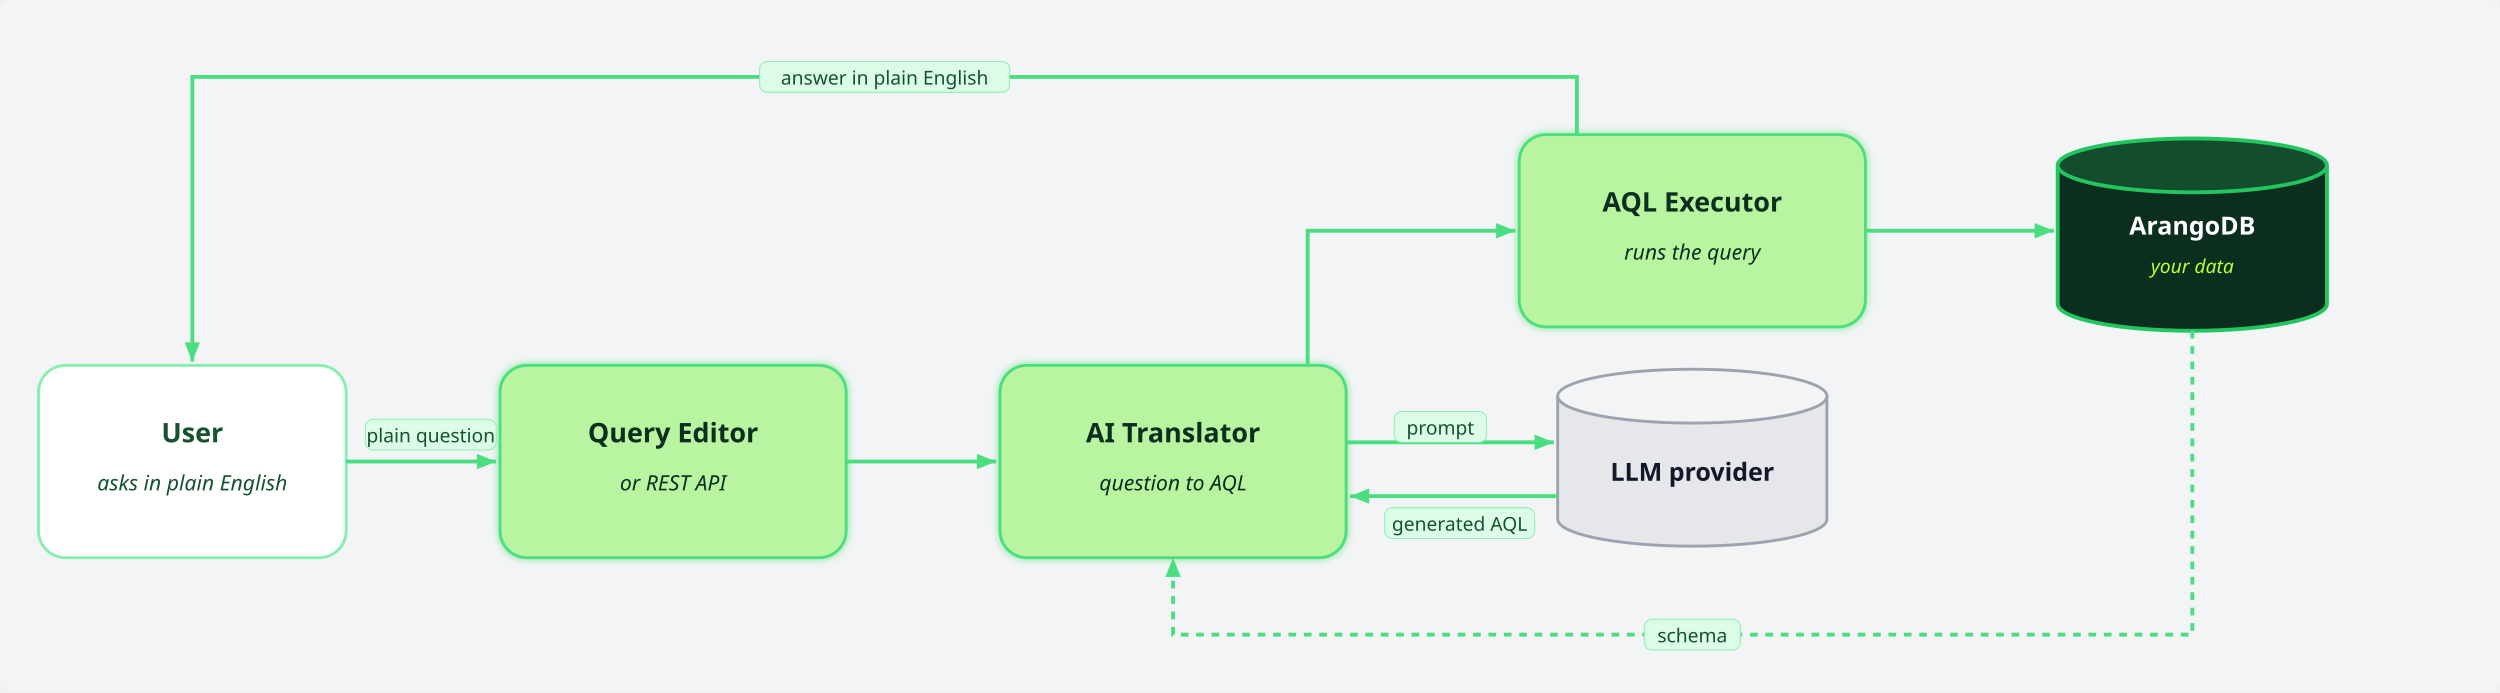
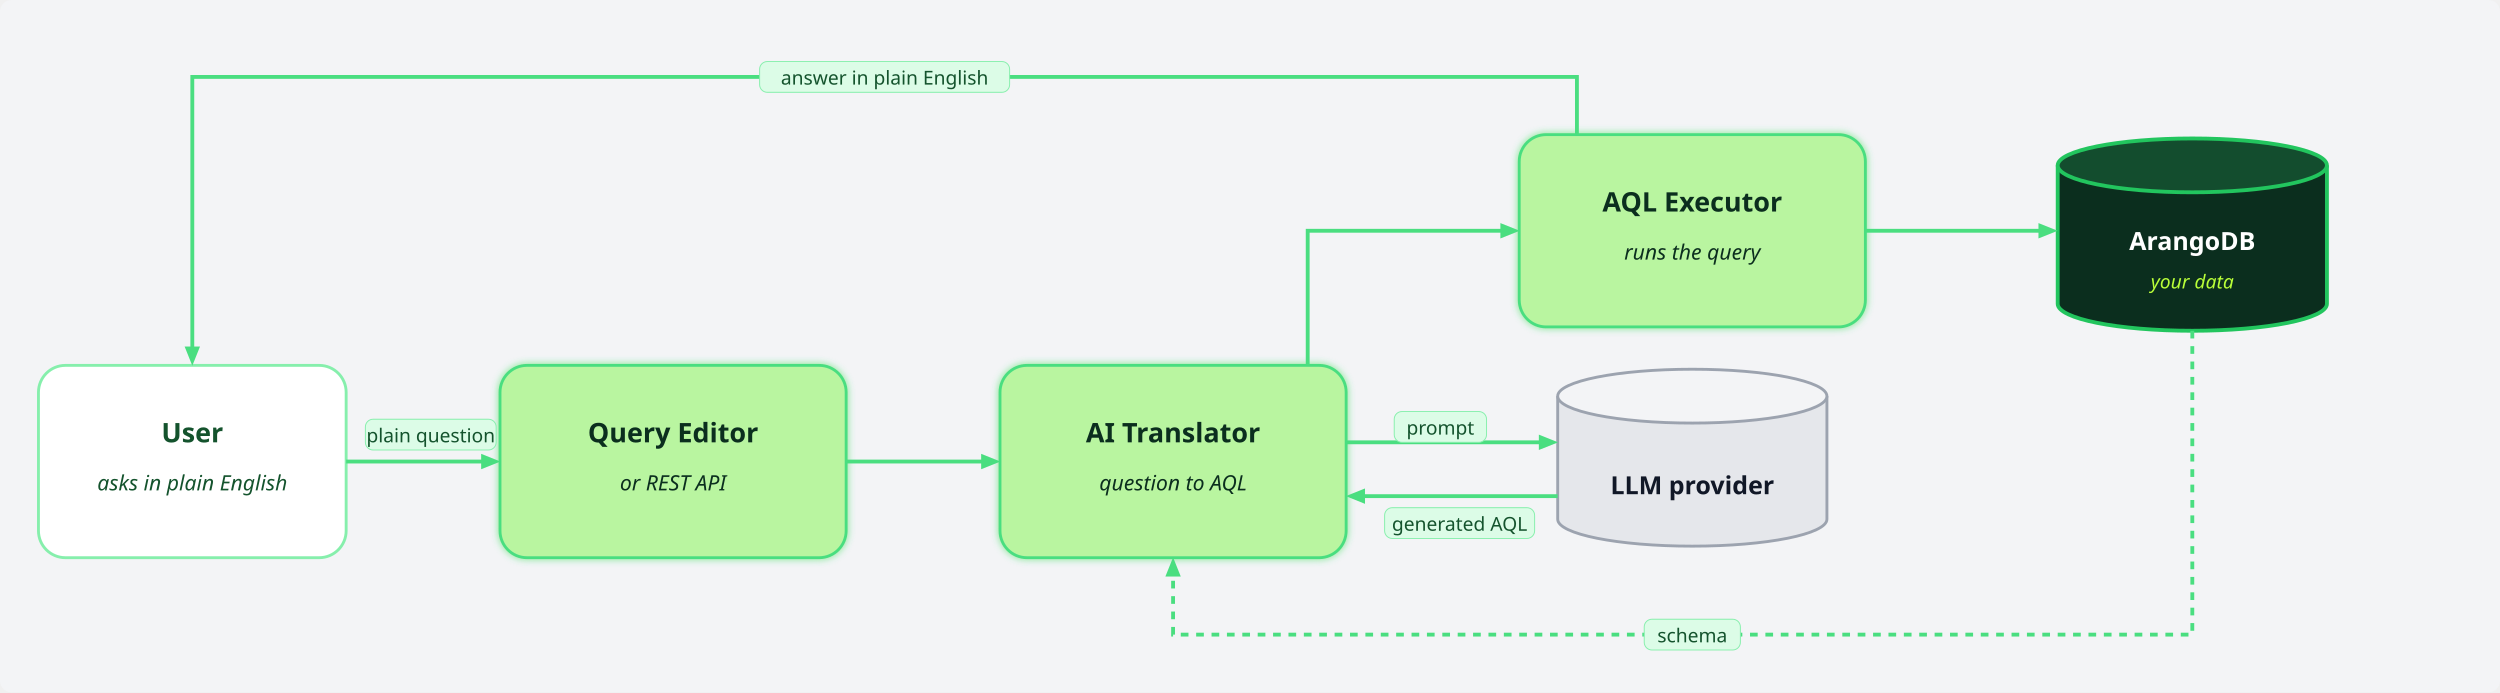
- <svg xmlns="http://www.w3.org/2000/svg" viewBox="0 0 1300 360" style="display:block;width:100%;max-width:1300px;margin:0 auto">
+ <svg xmlns="http://www.w3.org/2000/svg" viewBox="0 0 1300 360" width="1300" height="360">
  <style>
    .aql .pill-aai { fill: #b9f5a0; stroke: #4ade80; stroke-width: 1.5; }
    .aql .pill-ps  { fill: #ffffff; stroke: #86efac; stroke-width: 1.5; }
    .aql .cyl-db   { fill: #0b2e1e; stroke: #22c55e; stroke-width: 2; }
    .aql .cyl-db-top { fill: #134d2e; stroke: #22c55e; stroke-width: 2; }
    .aql .cyl-llm  { fill: #e5e7eb; stroke: #9ca3af; stroke-width: 1.5; }
    .aql .cyl-llm-top { fill: #f3f4f6; stroke: #9ca3af; stroke-width: 1.5; }
    .aql .card:hover .pill-aai     { fill: #ffffff; stroke: #22c55e; }
    .aql .card:hover .pill-ps      { fill: #dcfce7; stroke: #22c55e; }
    .aql .card:hover .cyl-db       { fill: #134d2e; stroke: #b9ff38; }
    .aql .card:hover .cyl-db-top   { fill: #1a5e38; stroke: #b9ff38; }
    .aql .card:hover .cyl-llm      { fill: #b9ff38; stroke: #22c55e; }
    .aql .card:hover .cyl-llm-top  { fill: #dcfce7; stroke: #22c55e; }
  </style>
  <defs>
    <filter id="aql-glow" x="-20%" y="-20%" width="140%" height="140%">
      <feGaussianBlur stdDeviation="2" result="blur" />
      <feMerge>
        <feMergeNode in="blur" />
        <feMergeNode in="SourceGraphic" />
      </feMerge>
    </filter>
-     <marker id="aql-arrow" markerWidth="10" markerHeight="8" refX="10" refY="4" orient="auto" markerUnits="userSpaceOnUse">
+     <marker id="aql-arrow" markerWidth="10" markerHeight="8" refX="2" refY="4" orient="auto" markerUnits="userSpaceOnUse">
      <polygon points="0 0,10 4,0 8" fill="#4ade80" />
    </marker>
  </defs>
  <g class="aql">
    <rect width="1300" height="360" fill="#f3f4f6" rx="6" />
    <g class="card">
      <rect x="20" y="190" width="160" height="100" rx="14" class="pill-ps" />
      <text x="100" y="230" text-anchor="middle" font-family="sans-serif" font-size="14" font-weight="bold" fill="#14532d">User</text>
      <text x="100" y="255" text-anchor="middle" font-family="sans-serif" font-size="11" font-style="italic" fill="#14532d">asks in plain English</text>
    </g>
    <g class="card">
      <rect x="260" y="190" width="180" height="100" rx="14" class="pill-aai" filter="url(#aql-glow)" />
      <text x="350" y="230" text-anchor="middle" font-family="sans-serif" font-size="14" font-weight="bold" fill="#0b2e1e">Query Editor</text>
      <text x="350" y="255" text-anchor="middle" font-family="sans-serif" font-size="11" font-style="italic" fill="#0b2e1e">or REST API</text>
    </g>
    <g class="card">
      <rect x="520" y="190" width="180" height="100" rx="14" class="pill-aai" filter="url(#aql-glow)" />
      <text x="610" y="230" text-anchor="middle" font-family="sans-serif" font-size="14" font-weight="bold" fill="#0b2e1e">AI Translator</text>
      <text x="610" y="255" text-anchor="middle" font-family="sans-serif" font-size="11" font-style="italic" fill="#0b2e1e">question to AQL</text>
    </g>
    <g class="card">
      <rect x="790" y="70" width="180" height="100" rx="14" class="pill-aai" filter="url(#aql-glow)" />
      <text x="880" y="110" text-anchor="middle" font-family="sans-serif" font-size="14" font-weight="bold" fill="#0b2e1e">AQL Executor</text>
      <text x="880" y="135" text-anchor="middle" font-family="sans-serif" font-size="11" font-style="italic" fill="#0b2e1e">runs the query</text>
    </g>
    <g class="card">
      <path d="M 1070 86 L 1070 158 A 70 14 0 0 0 1210 158 L 1210 86" class="cyl-db" />
      <ellipse cx="1140" cy="86" rx="70" ry="14" class="cyl-db-top" />
-       <text x="1140" y="122" text-anchor="middle" font-family="sans-serif" font-size="13" font-weight="bold" fill="#ffffff">ArangoDB</text>
-       <text x="1140" y="142" text-anchor="middle" font-family="sans-serif" font-size="10" font-style="italic" fill="#b9ff38">your data</text>
+       <text x="1140" y="130" text-anchor="middle" font-family="sans-serif" font-size="13" font-weight="bold" fill="#ffffff">ArangoDB</text>
+       <text x="1140" y="150" text-anchor="middle" font-family="sans-serif" font-size="10" font-style="italic" fill="#b9ff38">your data</text>
    </g>
    <g class="card">
      <path d="M 810 206 L 810 270 A 70 14 0 0 0 950 270 L 950 206" class="cyl-llm" />
      <ellipse cx="880" cy="206" rx="70" ry="14" class="cyl-llm-top" />
-       <text x="880" y="250" text-anchor="middle" font-family="sans-serif" font-size="13" font-weight="bold" fill="#111827">LLM provider</text>
+       <text x="880" y="257" text-anchor="middle" font-family="sans-serif" font-size="13" font-weight="bold" fill="#111827">LLM provider</text>
    </g>
-     <path d="M 180 240 L 258 240" stroke="#4ade80" stroke-width="2" fill="none" marker-end="url(#aql-arrow)" />
+     <path d="M 180 240 L 252.2 240" stroke="#4ade80" stroke-width="2" fill="none" marker-end="url(#aql-arrow)" />
    <rect x="190" y="218" width="68" height="16" rx="4" fill="#dcfce7" stroke="#86efac" stroke-width="0.5" />
    <text x="224" y="230" text-anchor="middle" font-family="sans-serif" font-size="10" fill="#14532d">plain question</text>
-     <path d="M 440 240 L 518 240" stroke="#4ade80" stroke-width="2" fill="none" marker-end="url(#aql-arrow)" />
-     <path d="M 680 190 L 680 120 L 788 120" stroke="#4ade80" stroke-width="2" fill="none" marker-end="url(#aql-arrow)" />
-     <path d="M 700 230 L 808 230" stroke="#4ade80" stroke-width="2" fill="none" marker-end="url(#aql-arrow)" />
+     <path d="M 440 240 L 512.2 240" stroke="#4ade80" stroke-width="2" fill="none" marker-end="url(#aql-arrow)" />
+     <path d="M 680 190 L 680 120 L 782.2 120" stroke="#4ade80" stroke-width="2" fill="none" marker-end="url(#aql-arrow)" />
+     <path d="M 700 230 L 802.2 230" stroke="#4ade80" stroke-width="2" fill="none" marker-end="url(#aql-arrow)" />
    <rect x="725" y="214" width="48" height="16" rx="4" fill="#dcfce7" stroke="#86efac" stroke-width="0.5" />
    <text x="749" y="226" text-anchor="middle" font-family="sans-serif" font-size="10" fill="#14532d">prompt</text>
-     <path d="M 810 258 L 702 258" stroke="#4ade80" stroke-width="2" fill="none" marker-end="url(#aql-arrow)" />
+     <path d="M 810 258 L 707.8 258" stroke="#4ade80" stroke-width="2" fill="none" marker-end="url(#aql-arrow)" />
    <rect x="720" y="264" width="78" height="16" rx="4" fill="#dcfce7" stroke="#86efac" stroke-width="0.5" />
    <text x="759" y="276" text-anchor="middle" font-family="sans-serif" font-size="10" fill="#14532d">generated AQL</text>
-     <path d="M 970 120 L 1068 120" stroke="#4ade80" stroke-width="2" fill="none" marker-end="url(#aql-arrow)" />
-     <path d="M 820 70 L 820 40 L 100 40 L 100 188" stroke="#4ade80" stroke-width="2" fill="none" marker-end="url(#aql-arrow)" />
+     <path d="M 970 120 L 1062 120" stroke="#4ade80" stroke-width="2" fill="none" marker-end="url(#aql-arrow)" />
+     <path d="M 820 70 L 820 40 L 100 40 L 100 182.2" stroke="#4ade80" stroke-width="2" fill="none" marker-end="url(#aql-arrow)" />
    <rect x="395" y="32" width="130" height="16" rx="4" fill="#dcfce7" stroke="#86efac" stroke-width="0.5" />
    <text x="460" y="44" text-anchor="middle" font-family="sans-serif" font-size="10" fill="#14532d">answer in plain English</text>
-     <path d="M 1140 172 L 1140 330 L 610 330 L 610 290" stroke="#4ade80" stroke-width="2" stroke-dasharray="4 4" fill="none" marker-end="url(#aql-arrow)" />
+     <path d="M 1140 172 L 1140 330 L 610 330 L 610 297.8" stroke="#4ade80" stroke-width="2" stroke-dasharray="4 4" fill="none" marker-end="url(#aql-arrow)" />
    <rect x="855" y="322" width="50" height="16" rx="4" fill="#dcfce7" stroke="#86efac" stroke-width="0.5" />
    <text x="880" y="334" text-anchor="middle" font-family="sans-serif" font-size="10" fill="#14532d">schema</text>
  </g>
</svg>
